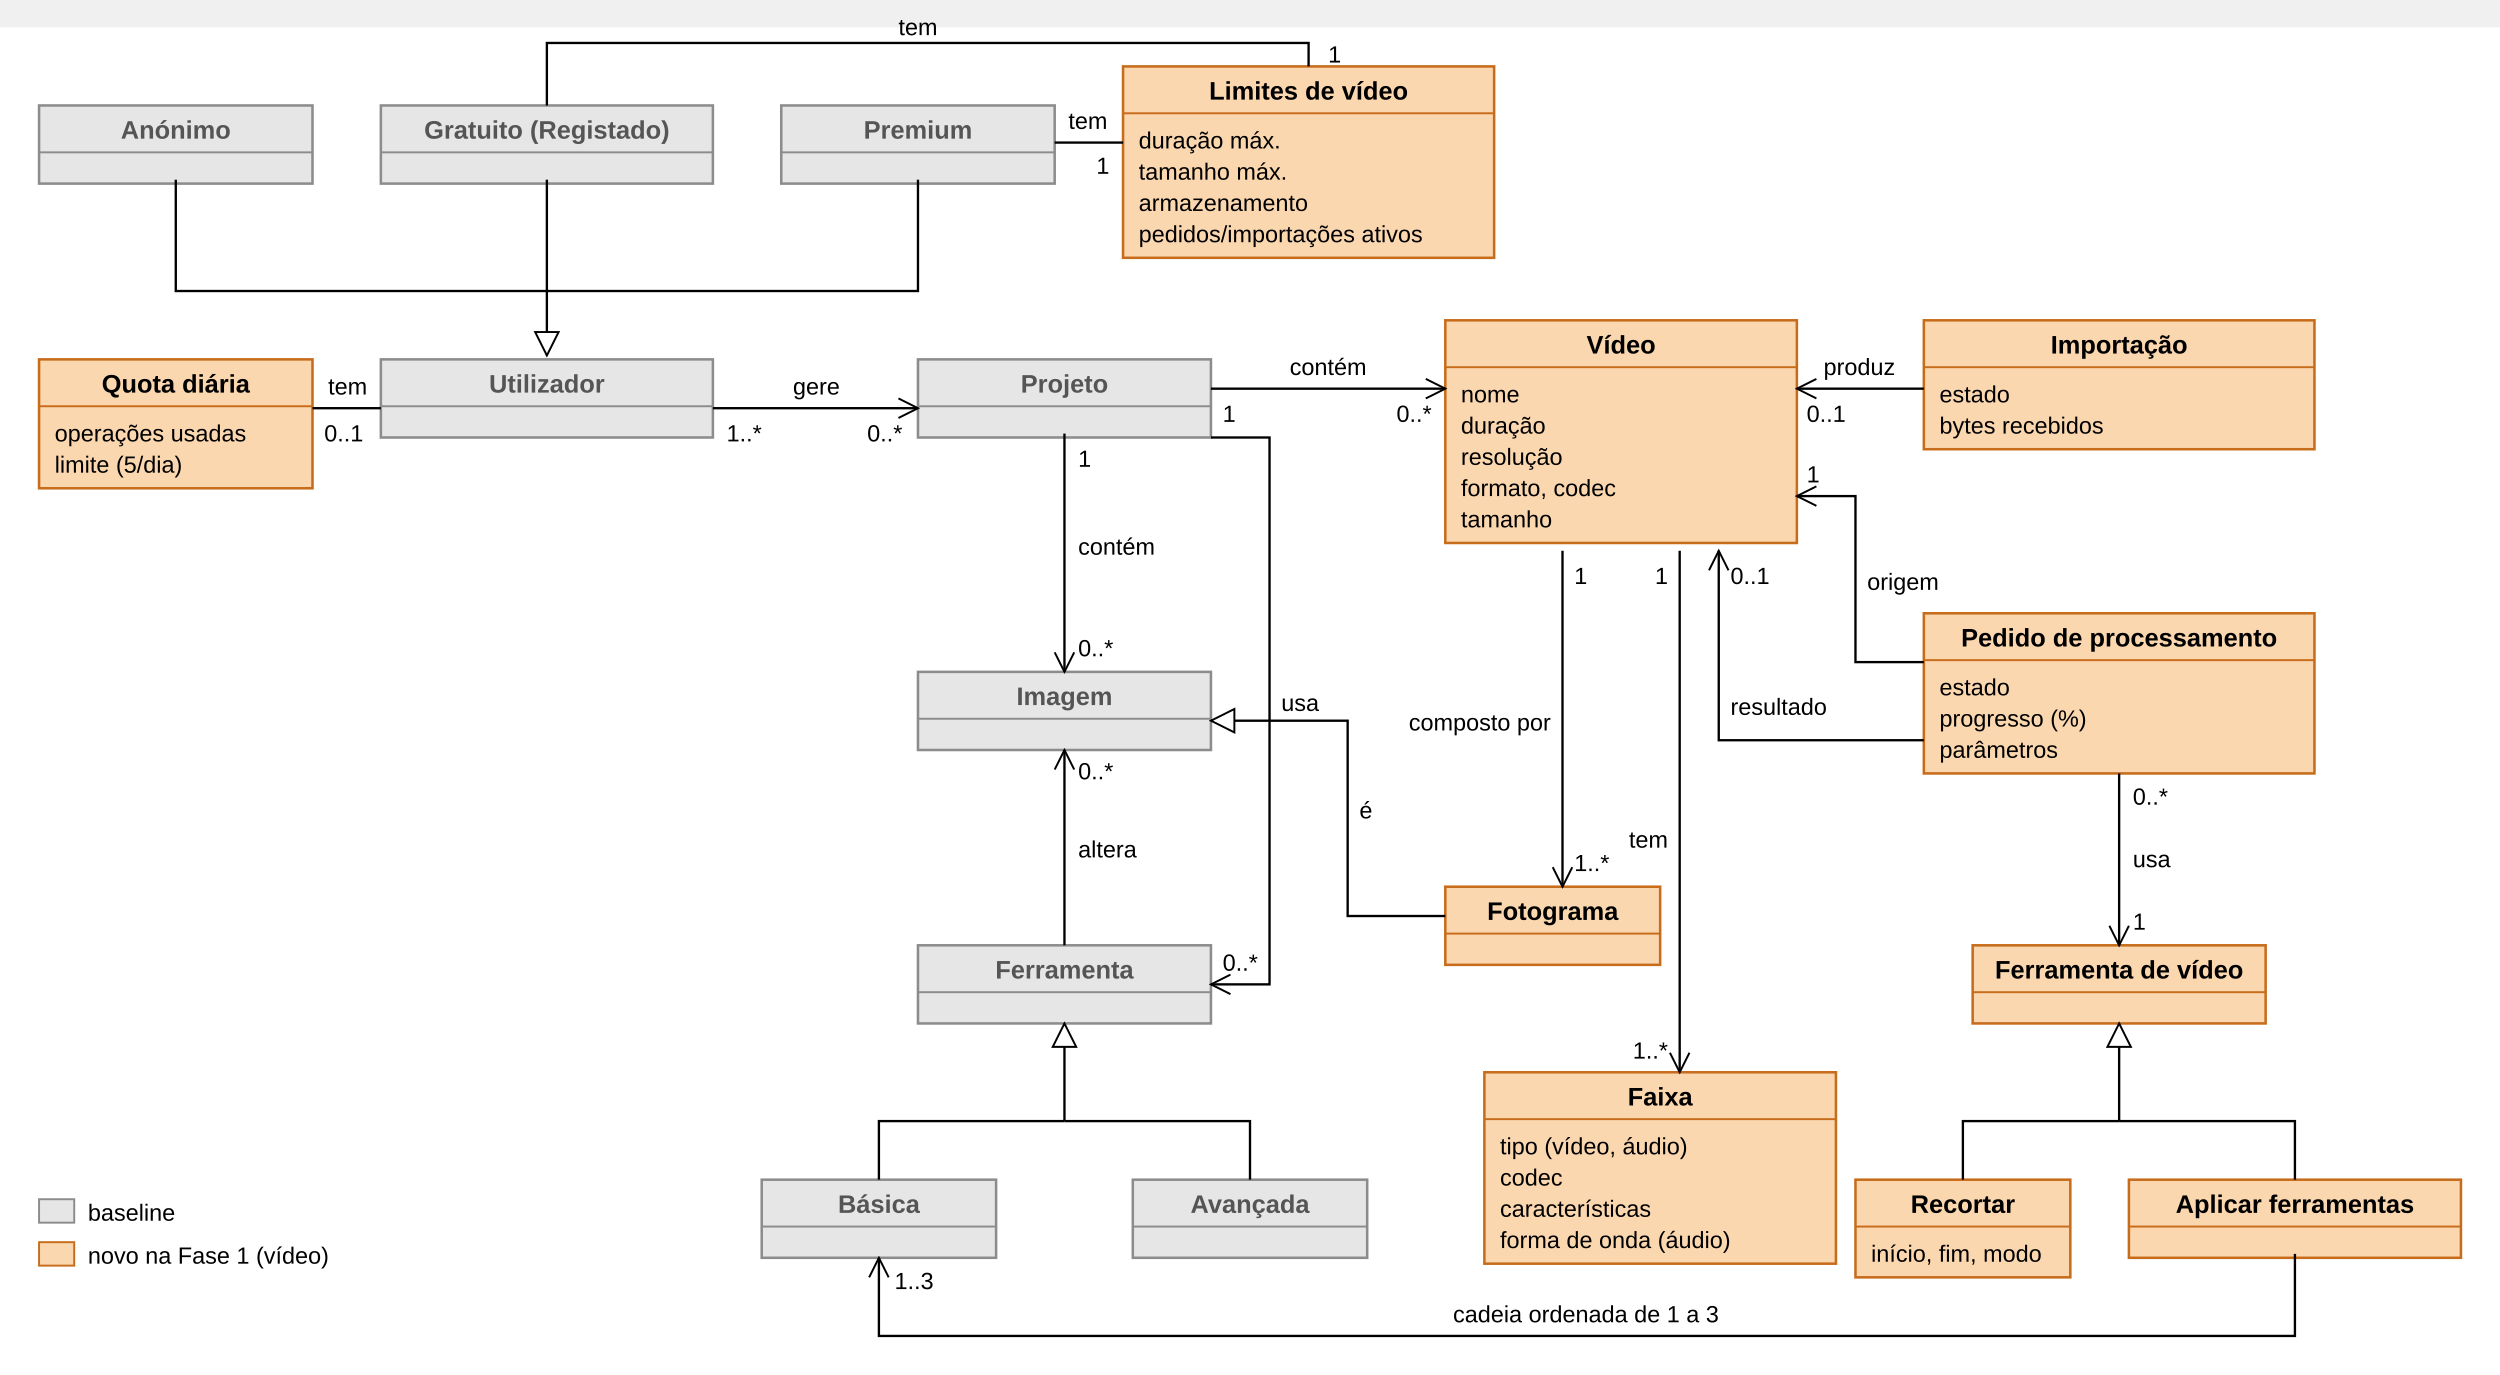
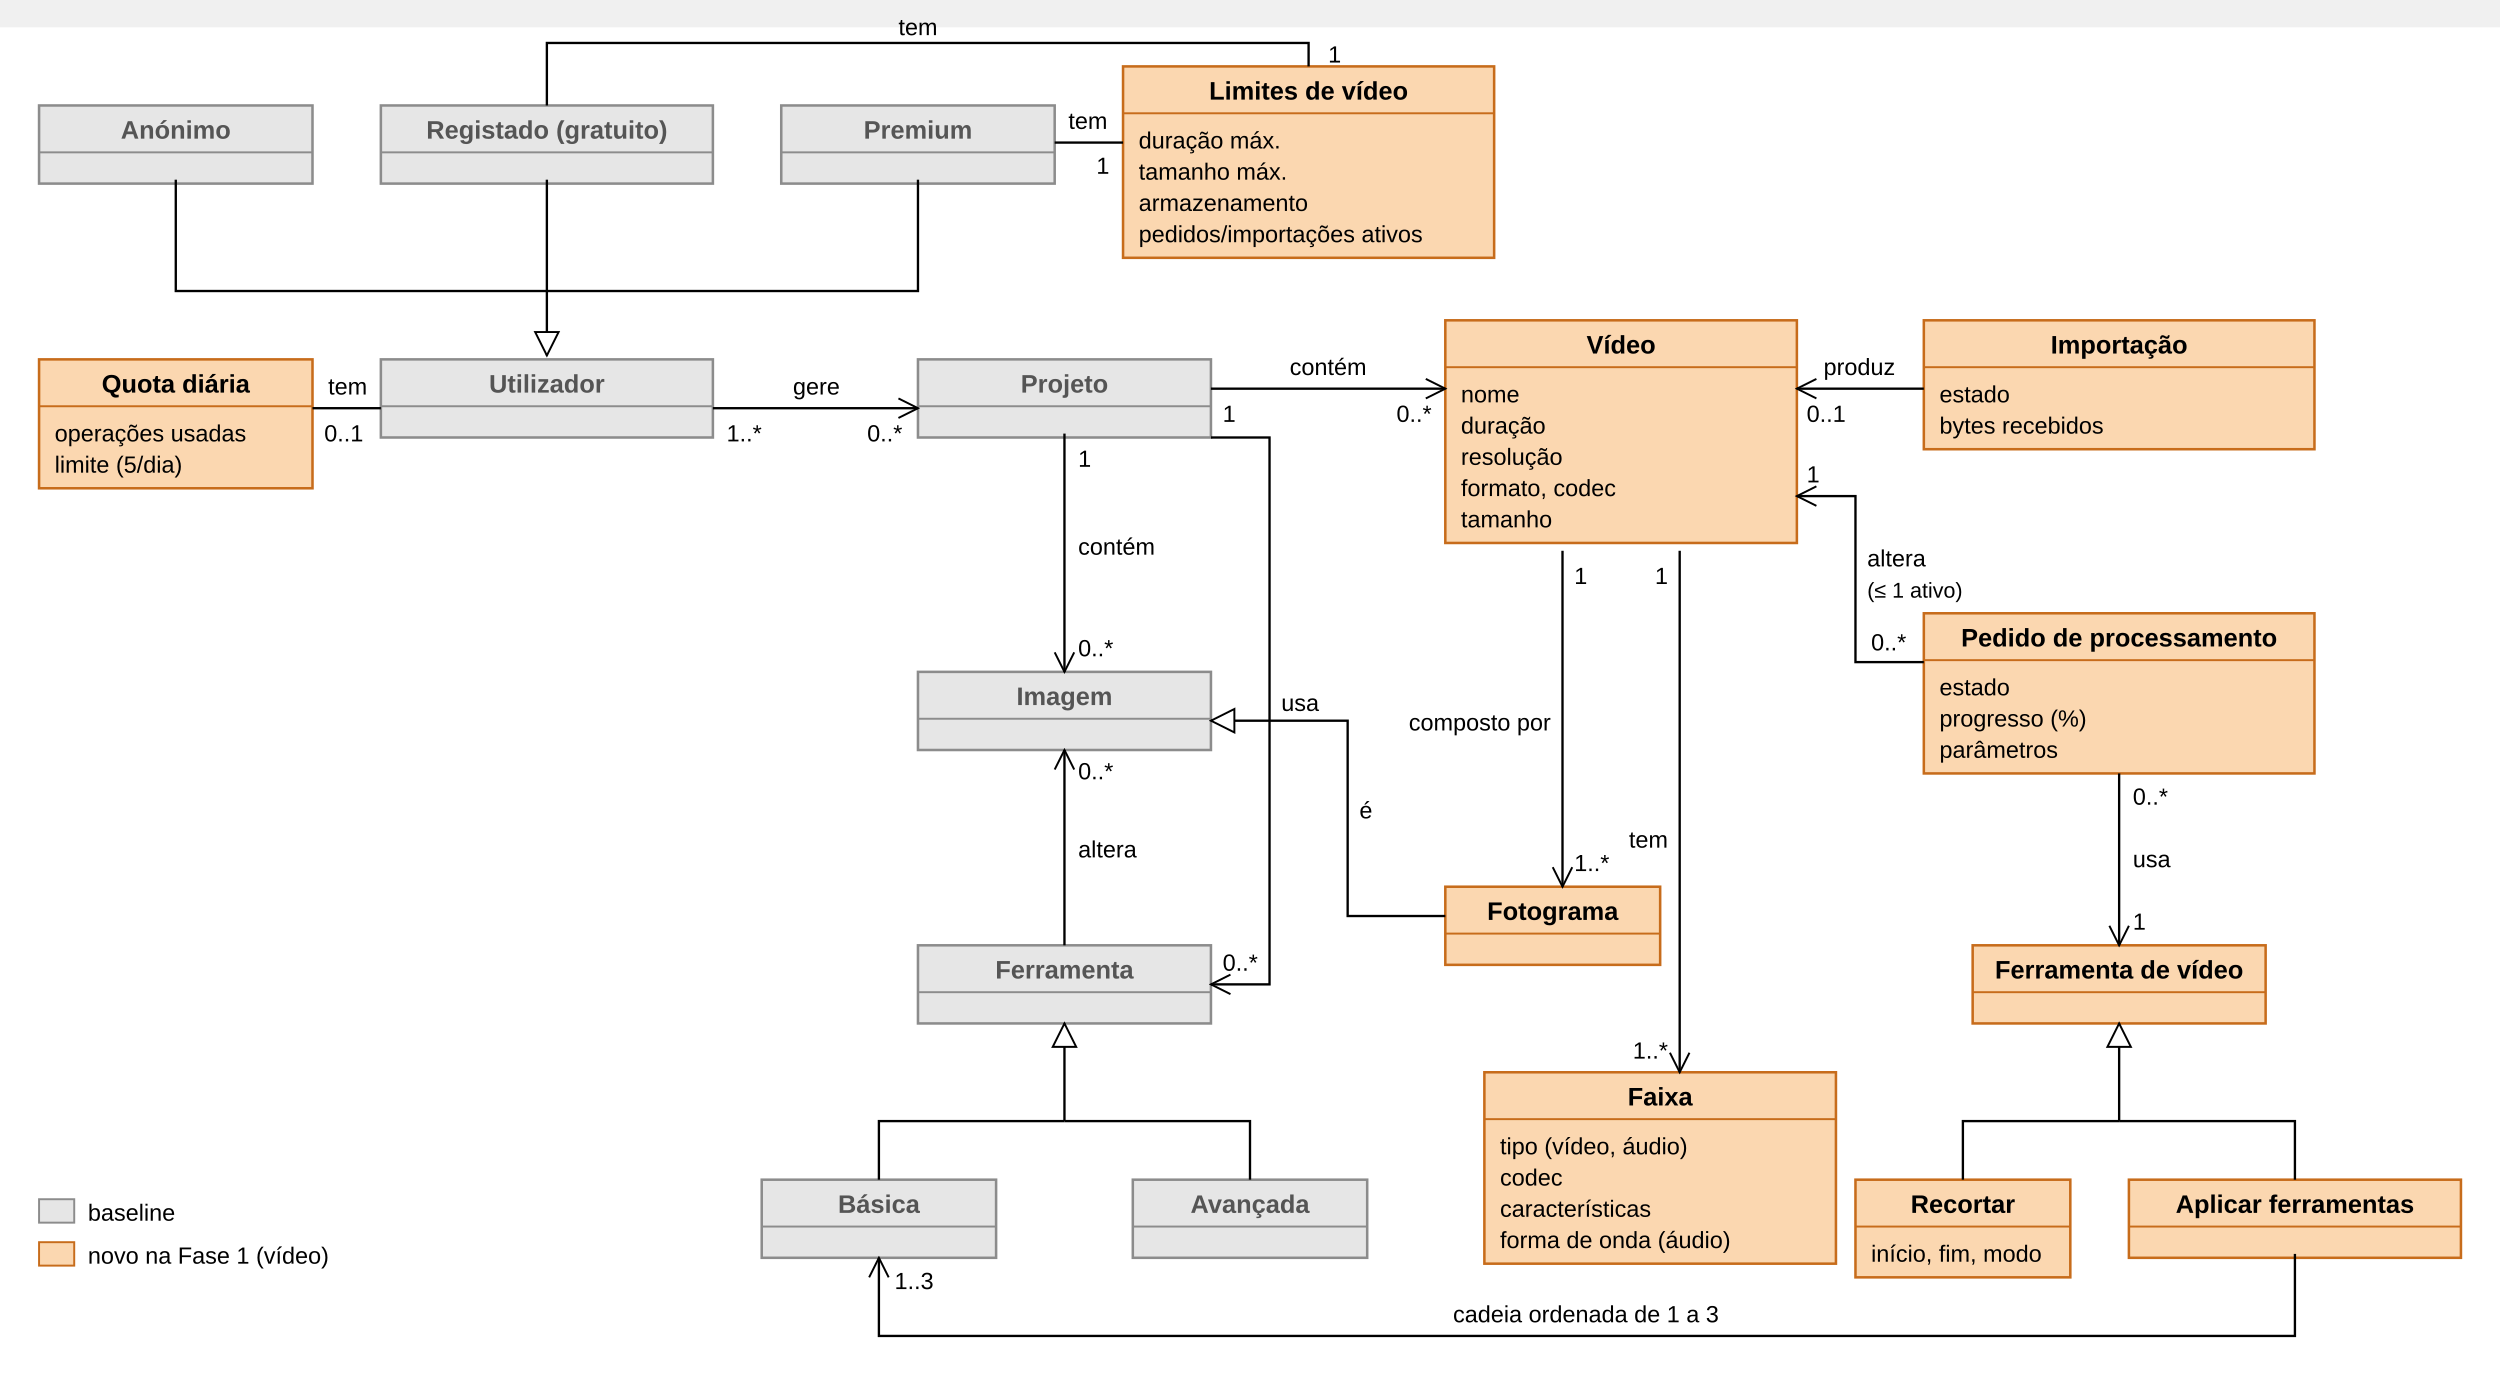
<svg xmlns="http://www.w3.org/2000/svg" width="1280" height="704" viewBox="0 -14 1280 704" font-family="Carlito, Calibri, Arial, sans-serif">
  <defs>
    <marker id="tri" markerWidth="14" markerHeight="14" refX="13" refY="7" orient="auto" markerUnits="userSpaceOnUse">
      <path d="M1,1 L13,7 L1,13 Z" fill="#fff" stroke="#000" />
    </marker>
    <marker id="arr" markerWidth="12" markerHeight="12" refX="11" refY="6" orient="auto" markerUnits="userSpaceOnUse">
      <path d="M1,1 L11,6 L1,11" fill="none" stroke="#000" />
    </marker>
    <marker id="sol" markerWidth="12" markerHeight="12" refX="11" refY="6" orient="auto" markerUnits="userSpaceOnUse">
      <path d="M1,1 L11,6 L1,11 Z" fill="#000" />
    </marker>
  </defs>
  <rect width="1280" height="690" fill="#ffffff" />
  <rect x="20" y="40" width="140" height="40" fill="#E6E6E6" stroke="#8C8C8C" stroke-width="1.3" />
  <line x1="20" y1="64" x2="160" y2="64" stroke="#8C8C8C" />
  <text x="90" y="57" font-size="13" text-anchor="middle" fill="#555555" font-weight="bold">Anónimo</text>
  <rect x="195" y="40" width="170" height="40" fill="#E6E6E6" stroke="#8C8C8C" stroke-width="1.3" />
  <line x1="195" y1="64" x2="365" y2="64" stroke="#8C8C8C" />
-   <text x="280" y="57" font-size="13" text-anchor="middle" fill="#555555" font-weight="bold">Gratuito (Registado)</text>
+   <text x="280" y="57" font-size="13" text-anchor="middle" fill="#555555" font-weight="bold">Registado (gratuito)</text>
  <rect x="400" y="40" width="140" height="40" fill="#E6E6E6" stroke="#8C8C8C" stroke-width="1.3" />
  <line x1="400" y1="64" x2="540" y2="64" stroke="#8C8C8C" />
  <text x="470" y="57" font-size="13" text-anchor="middle" fill="#555555" font-weight="bold">Premium</text>
  <rect x="195" y="170" width="170" height="40" fill="#E6E6E6" stroke="#8C8C8C" stroke-width="1.3" />
  <line x1="195" y1="194" x2="365" y2="194" stroke="#8C8C8C" />
  <text x="280" y="187" font-size="13" text-anchor="middle" fill="#555555" font-weight="bold">Utilizador</text>
  <polyline points="90,78 90,135 280,135" fill="none" stroke="#000" stroke-width="1.2" />
  <polyline points="470,78 470,135 280,135" fill="none" stroke="#000" stroke-width="1.2" />
  <polyline points="280,78 280,168" fill="none" stroke="#000" stroke-width="1.2" marker-end="url(#tri)" />
  <rect x="575" y="20" width="190" height="98" fill="#FBD7B0" stroke="#C76C1B" stroke-width="1.3" />
  <line x1="575" y1="44" x2="765" y2="44" stroke="#C76C1B" />
  <text x="670" y="37" font-size="13" text-anchor="middle" fill="#000000" font-weight="bold">Limites de vídeo</text>
  <text x="583" y="62" font-size="12" text-anchor="start" fill="#000000">duração máx.</text>
  <text x="583" y="78" font-size="12" text-anchor="start" fill="#000000">tamanho máx.</text>
  <text x="583" y="94" font-size="12" text-anchor="start" fill="#000000">armazenamento</text>
  <text x="583" y="110" font-size="12" text-anchor="start" fill="#000000">pedidos/importações ativos</text>
  <polyline points="540,59 575,59" fill="none" stroke="#000" stroke-width="1.2" />
  <text x="557" y="52" font-size="12" text-anchor="middle" fill="#000">tem</text>
  <text x="568" y="75" font-size="12" text-anchor="end" fill="#000">1</text>
  <polyline points="280,40 280,8 670,8 670,20" fill="none" stroke="#000" stroke-width="1.2" />
  <text x="470" y="4" font-size="12" text-anchor="middle" fill="#000">tem</text>
  <text x="680" y="18" font-size="12" text-anchor="start" fill="#000">1</text>
  <rect x="20" y="170" width="140" height="66" fill="#FBD7B0" stroke="#C76C1B" stroke-width="1.3" />
  <line x1="20" y1="194" x2="160" y2="194" stroke="#C76C1B" />
  <text x="90" y="187" font-size="13" text-anchor="middle" fill="#000000" font-weight="bold">Quota diária</text>
  <text x="28" y="212" font-size="12" text-anchor="start" fill="#000000">operações usadas</text>
  <text x="28" y="228" font-size="12" text-anchor="start" fill="#000000">limite (5/dia)</text>
  <polyline points="195,195 160,195" fill="none" stroke="#000" stroke-width="1.2" />
  <text x="178" y="188" font-size="12" text-anchor="middle" fill="#000">tem</text>
  <text x="166" y="212" font-size="12" text-anchor="start" fill="#000">0..1</text>
  <rect x="470" y="170" width="150" height="40" fill="#E6E6E6" stroke="#8C8C8C" stroke-width="1.3" />
  <line x1="470" y1="194" x2="620" y2="194" stroke="#8C8C8C" />
  <text x="545" y="187" font-size="13" text-anchor="middle" fill="#555555" font-weight="bold">Projeto</text>
  <polyline points="365,195 470,195" fill="none" stroke="#000" stroke-width="1.2" marker-end="url(#arr)" />
  <text x="418" y="188" font-size="12" text-anchor="middle" fill="#000">gere</text>
  <text x="372" y="212" font-size="12" text-anchor="start" fill="#000">1..*</text>
  <text x="462" y="212" font-size="12" text-anchor="end" fill="#000">0..*</text>
  <rect x="470" y="330" width="150" height="40" fill="#E6E6E6" stroke="#8C8C8C" stroke-width="1.3" />
  <line x1="470" y1="354" x2="620" y2="354" stroke="#8C8C8C" />
  <text x="545" y="347" font-size="13" text-anchor="middle" fill="#555555" font-weight="bold">Imagem</text>
  <polyline points="545,208 545,330" fill="none" stroke="#000" stroke-width="1.2" marker-end="url(#arr)" />
  <text x="552" y="270" font-size="12" text-anchor="start" fill="#000">contém</text>
  <text x="552" y="225" font-size="12" text-anchor="start" fill="#000">1</text>
  <text x="552" y="322" font-size="12" text-anchor="start" fill="#000">0..*</text>
  <rect x="740" y="150" width="180" height="114" fill="#FBD7B0" stroke="#C76C1B" stroke-width="1.3" />
  <line x1="740" y1="174" x2="920" y2="174" stroke="#C76C1B" />
  <text x="830" y="167" font-size="13" text-anchor="middle" fill="#000000" font-weight="bold">Vídeo</text>
  <text x="748" y="192" font-size="12" text-anchor="start" fill="#000000">nome</text>
  <text x="748" y="208" font-size="12" text-anchor="start" fill="#000000">duração</text>
  <text x="748" y="224" font-size="12" text-anchor="start" fill="#000000">resolução</text>
  <text x="748" y="240" font-size="12" text-anchor="start" fill="#000000">formato, codec</text>
  <text x="748" y="256" font-size="12" text-anchor="start" fill="#000000">tamanho</text>
  <polyline points="620,185 740,185" fill="none" stroke="#000" stroke-width="1.2" marker-end="url(#arr)" />
  <text x="680" y="178" font-size="12" text-anchor="middle" fill="#000">contém</text>
  <text x="626" y="202" font-size="12" text-anchor="start" fill="#000">1</text>
  <text x="733" y="202" font-size="12" text-anchor="end" fill="#000">0..*</text>
  <rect x="740" y="440" width="110" height="40" fill="#FBD7B0" stroke="#C76C1B" stroke-width="1.3" />
  <line x1="740" y1="464" x2="850" y2="464" stroke="#C76C1B" />
  <text x="795" y="457" font-size="13" text-anchor="middle" fill="#000000" font-weight="bold">Fotograma</text>
  <polyline points="800,268 800,440" fill="none" stroke="#000" stroke-width="1.2" marker-end="url(#arr)" />
  <text x="794" y="360" font-size="12" text-anchor="end" fill="#000">composto por</text>
  <text x="806" y="285" font-size="12" text-anchor="start" fill="#000">1</text>
  <text x="806" y="432" font-size="12" text-anchor="start" fill="#000">1..*</text>
  <rect x="760" y="535" width="180" height="98" fill="#FBD7B0" stroke="#C76C1B" stroke-width="1.3" />
  <line x1="760" y1="559" x2="940" y2="559" stroke="#C76C1B" />
  <text x="850" y="552" font-size="13" text-anchor="middle" fill="#000000" font-weight="bold">Faixa</text>
  <text x="768" y="577" font-size="12" text-anchor="start" fill="#000000">tipo (vídeo, áudio)</text>
  <text x="768" y="593" font-size="12" text-anchor="start" fill="#000000">codec</text>
  <text x="768" y="609" font-size="12" text-anchor="start" fill="#000000">características</text>
  <text x="768" y="625" font-size="12" text-anchor="start" fill="#000000">forma de onda (áudio)</text>
  <polyline points="860,268 860,535" fill="none" stroke="#000" stroke-width="1.2" marker-end="url(#arr)" />
  <text x="854" y="420" font-size="12" text-anchor="end" fill="#000">tem</text>
  <text x="854" y="285" font-size="12" text-anchor="end" fill="#000">1</text>
  <text x="854" y="528" font-size="12" text-anchor="end" fill="#000">1..*</text>
  <polyline points="740,455 690,455 690,355 620,355" fill="none" stroke="#000" stroke-width="1.2" marker-end="url(#tri)" />
  <text x="696" y="405" font-size="12" text-anchor="start" fill="#000">é</text>
  <rect x="985" y="150" width="200" height="66" fill="#FBD7B0" stroke="#C76C1B" stroke-width="1.3" />
  <line x1="985" y1="174" x2="1185" y2="174" stroke="#C76C1B" />
  <text x="1085" y="167" font-size="13" text-anchor="middle" fill="#000000" font-weight="bold">Importação</text>
  <text x="993" y="192" font-size="12" text-anchor="start" fill="#000000">estado</text>
  <text x="993" y="208" font-size="12" text-anchor="start" fill="#000000">bytes recebidos</text>
  <polyline points="985,185 920,185" fill="none" stroke="#000" stroke-width="1.2" marker-end="url(#arr)" />
  <text x="952" y="178" font-size="12" text-anchor="middle" fill="#000">produz</text>
  <text x="925" y="202" font-size="12" text-anchor="start" fill="#000">0..1</text>
  <rect x="985" y="300" width="200" height="82" fill="#FBD7B0" stroke="#C76C1B" stroke-width="1.3" />
  <line x1="985" y1="324" x2="1185" y2="324" stroke="#C76C1B" />
  <text x="1085" y="317" font-size="13" text-anchor="middle" fill="#000000" font-weight="bold">Pedido de processamento</text>
  <text x="993" y="342" font-size="12" text-anchor="start" fill="#000000">estado</text>
  <text x="993" y="358" font-size="12" text-anchor="start" fill="#000000">progresso (%)</text>
  <text x="993" y="374" font-size="12" text-anchor="start" fill="#000000">parâmetros</text>
  <polyline points="985,325 950,325 950,240 920,240" fill="none" stroke="#000" stroke-width="1.2" marker-end="url(#arr)" />
-   <text x="956" y="288" font-size="12" text-anchor="start" fill="#000">origem</text>
+   <text x="956" y="276" font-size="12" text-anchor="start" fill="#000">altera</text>
+   <text x="956" y="292" font-size="11" text-anchor="start" fill="#000">(≤ 1 ativo)</text>
+   <text x="958" y="319" font-size="12" text-anchor="start" fill="#000">0..*</text>
  <text x="925" y="233" font-size="12" text-anchor="start" fill="#000">1</text>
-   <polyline points="985,365 880,365 880,268" fill="none" stroke="#000" stroke-width="1.2" marker-end="url(#arr)" />
-   <text x="886" y="352" font-size="12" text-anchor="start" fill="#000">resultado</text>
-   <text x="886" y="285" font-size="12" text-anchor="start" fill="#000">0..1</text>
  <rect x="1010" y="470" width="150" height="40" fill="#FBD7B0" stroke="#C76C1B" stroke-width="1.3" />
  <line x1="1010" y1="494" x2="1160" y2="494" stroke="#C76C1B" />
  <text x="1085" y="487" font-size="13" text-anchor="middle" fill="#000000" font-weight="bold">Ferramenta de vídeo</text>
  <polyline points="1085,382 1085,470" fill="none" stroke="#000" stroke-width="1.2" marker-end="url(#arr)" />
  <text x="1092" y="430" font-size="12" text-anchor="start" fill="#000">usa</text>
  <text x="1092" y="462" font-size="12" text-anchor="start" fill="#000">1</text>
  <text x="1092" y="398" font-size="12" text-anchor="start" fill="#000">0..*</text>
  <rect x="950" y="590" width="110" height="50" fill="#FBD7B0" stroke="#C76C1B" stroke-width="1.3" />
  <line x1="950" y1="614" x2="1060" y2="614" stroke="#C76C1B" />
  <text x="1005" y="607" font-size="13" text-anchor="middle" fill="#000000" font-weight="bold">Recortar</text>
  <text x="958" y="632" font-size="12" text-anchor="start" fill="#000000">início, fim, modo</text>
  <rect x="1090" y="590" width="170" height="40" fill="#FBD7B0" stroke="#C76C1B" stroke-width="1.3" />
  <line x1="1090" y1="614" x2="1260" y2="614" stroke="#C76C1B" />
  <text x="1175" y="607" font-size="13" text-anchor="middle" fill="#000000" font-weight="bold">Aplicar ferramentas</text>
  <polyline points="1005,590 1005,560 1085,560" fill="none" stroke="#000" stroke-width="1.2" />
  <polyline points="1175,590 1175,560 1085,560" fill="none" stroke="#000" stroke-width="1.2" />
  <polyline points="1085,560 1085,510" fill="none" stroke="#000" stroke-width="1.2" marker-end="url(#tri)" />
  <rect x="470" y="470" width="150" height="40" fill="#E6E6E6" stroke="#8C8C8C" stroke-width="1.3" />
  <line x1="470" y1="494" x2="620" y2="494" stroke="#8C8C8C" />
  <text x="545" y="487" font-size="13" text-anchor="middle" fill="#555555" font-weight="bold">Ferramenta</text>
  <polyline points="545,470 545,370" fill="none" stroke="#000" stroke-width="1.2" marker-end="url(#arr)" />
  <text x="552" y="425" font-size="12" text-anchor="start" fill="#000">altera</text>
  <text x="552" y="385" font-size="12" text-anchor="start" fill="#000">0..*</text>
  <polyline points="620,210 650,210 650,490 620,490" fill="none" stroke="#000" stroke-width="1.2" marker-end="url(#arr)" />
  <text x="656" y="350" font-size="12" text-anchor="start" fill="#000">usa</text>
  <text x="626" y="483" font-size="12" text-anchor="start" fill="#000">0..*</text>
  <rect x="390" y="590" width="120" height="40" fill="#E6E6E6" stroke="#8C8C8C" stroke-width="1.3" />
  <line x1="390" y1="614" x2="510" y2="614" stroke="#8C8C8C" />
  <text x="450" y="607" font-size="13" text-anchor="middle" fill="#555555" font-weight="bold">Básica</text>
  <rect x="580" y="590" width="120" height="40" fill="#E6E6E6" stroke="#8C8C8C" stroke-width="1.3" />
  <line x1="580" y1="614" x2="700" y2="614" stroke="#8C8C8C" />
  <text x="640" y="607" font-size="13" text-anchor="middle" fill="#555555" font-weight="bold">Avançada</text>
  <polyline points="450,590 450,560 545,560" fill="none" stroke="#000" stroke-width="1.2" />
  <polyline points="640,590 640,560 545,560" fill="none" stroke="#000" stroke-width="1.2" />
  <polyline points="545,560 545,510" fill="none" stroke="#000" stroke-width="1.2" marker-end="url(#tri)" />
  <polyline points="1175,628 1175,670 450,670 450,630" fill="none" stroke="#000" stroke-width="1.2" marker-end="url(#arr)" />
  <text x="812" y="663" font-size="12" text-anchor="middle" fill="#000">cadeia ordenada de 1 a 3</text>
  <text x="458" y="646" font-size="12" text-anchor="start" fill="#000">1..3</text>
  <rect x="20" y="600" width="18" height="12" fill="#E6E6E6" stroke="#8C8C8C" />
  <text x="45" y="611" font-size="12" text-anchor="start" fill="#000">baseline</text>
  <rect x="20" y="622" width="18" height="12" fill="#FBD7B0" stroke="#C76C1B" />
  <text x="45" y="633" font-size="12" text-anchor="start" fill="#000">novo na Fase 1 (vídeo)</text>
</svg>
